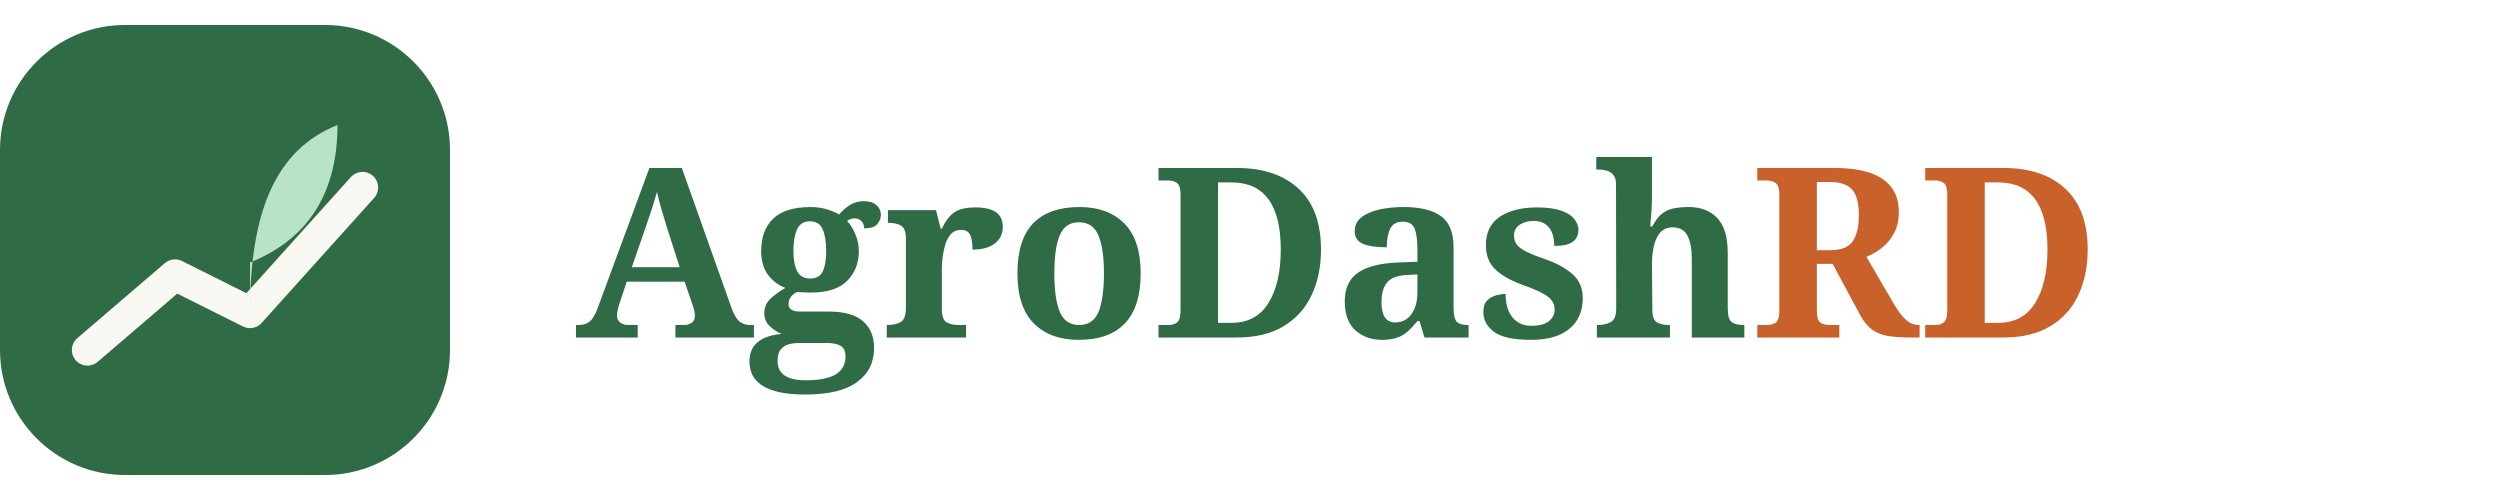
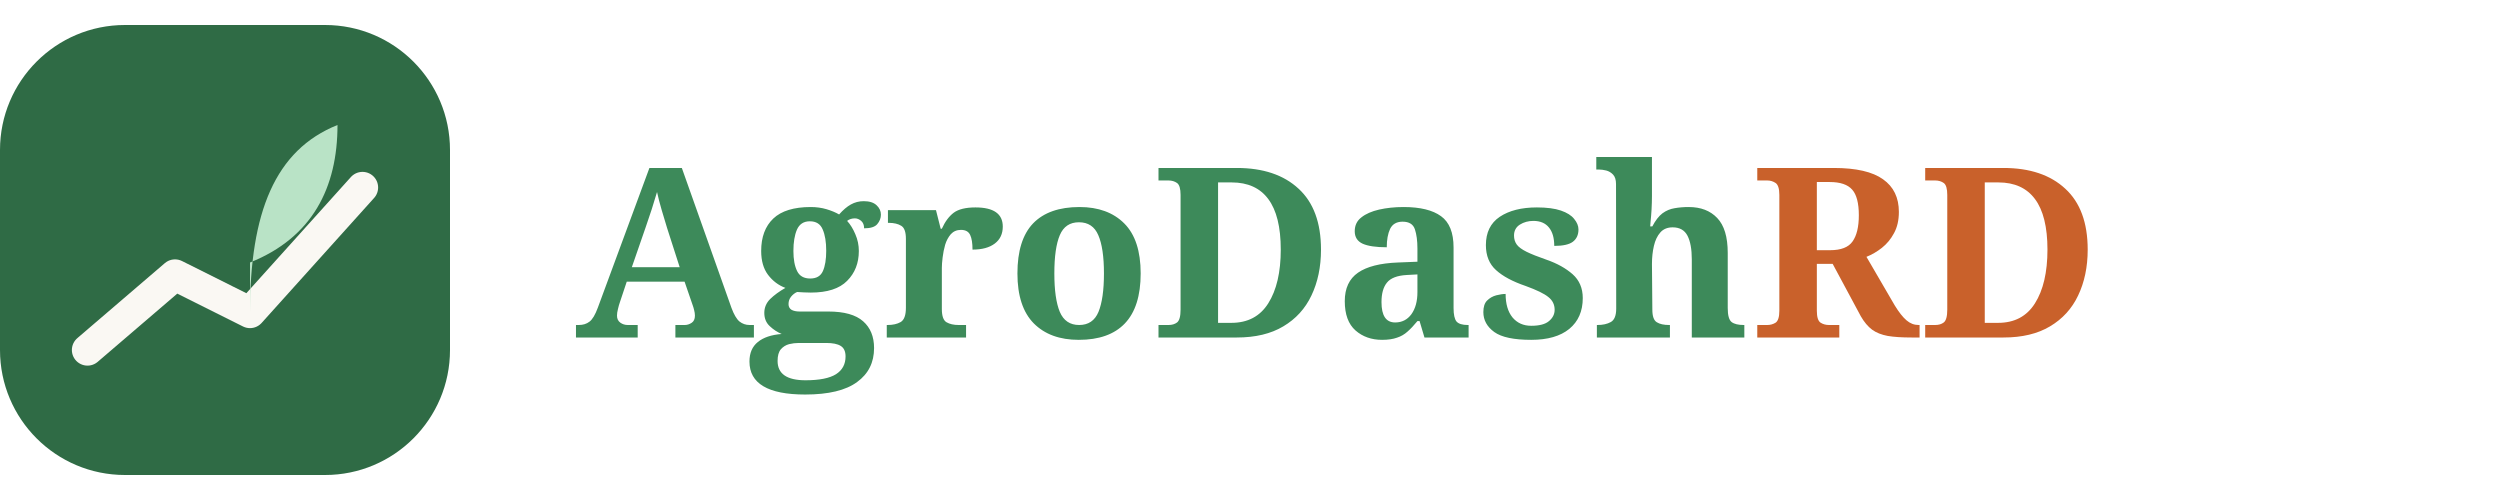
<svg xmlns="http://www.w3.org/2000/svg" width="200" height="40" viewBox="0 0 200 40" role="img" aria-label="AgroDashRD">
  <rect x="0" y="2" width="36" height="36" rx="10" fill="#2f6b45" />
  <path d="M7 28 L14 22 L20 25 L29 15" fill="none" stroke="#faf8f3" stroke-width="2.5" stroke-linecap="round" stroke-linejoin="round" />
  <path d="M20 25 C20 17 22 12 27 10 C27 15 25 19 20 21" fill="#b9e3c6" />
-   <text x="46" y="27" font-family="Fraunces, Georgia, serif" font-size="19" font-weight="600" fill="#2f6b45">AgroDash<tspan fill="#c9612b">RD</tspan>
+   <text x="46" y="27" font-family="Georgia, serif" font-size="19" font-weight="600" fill="#3d8a5a">AgroDash<tspan fill="#c9612b">RD</tspan>
  </text>
</svg>
